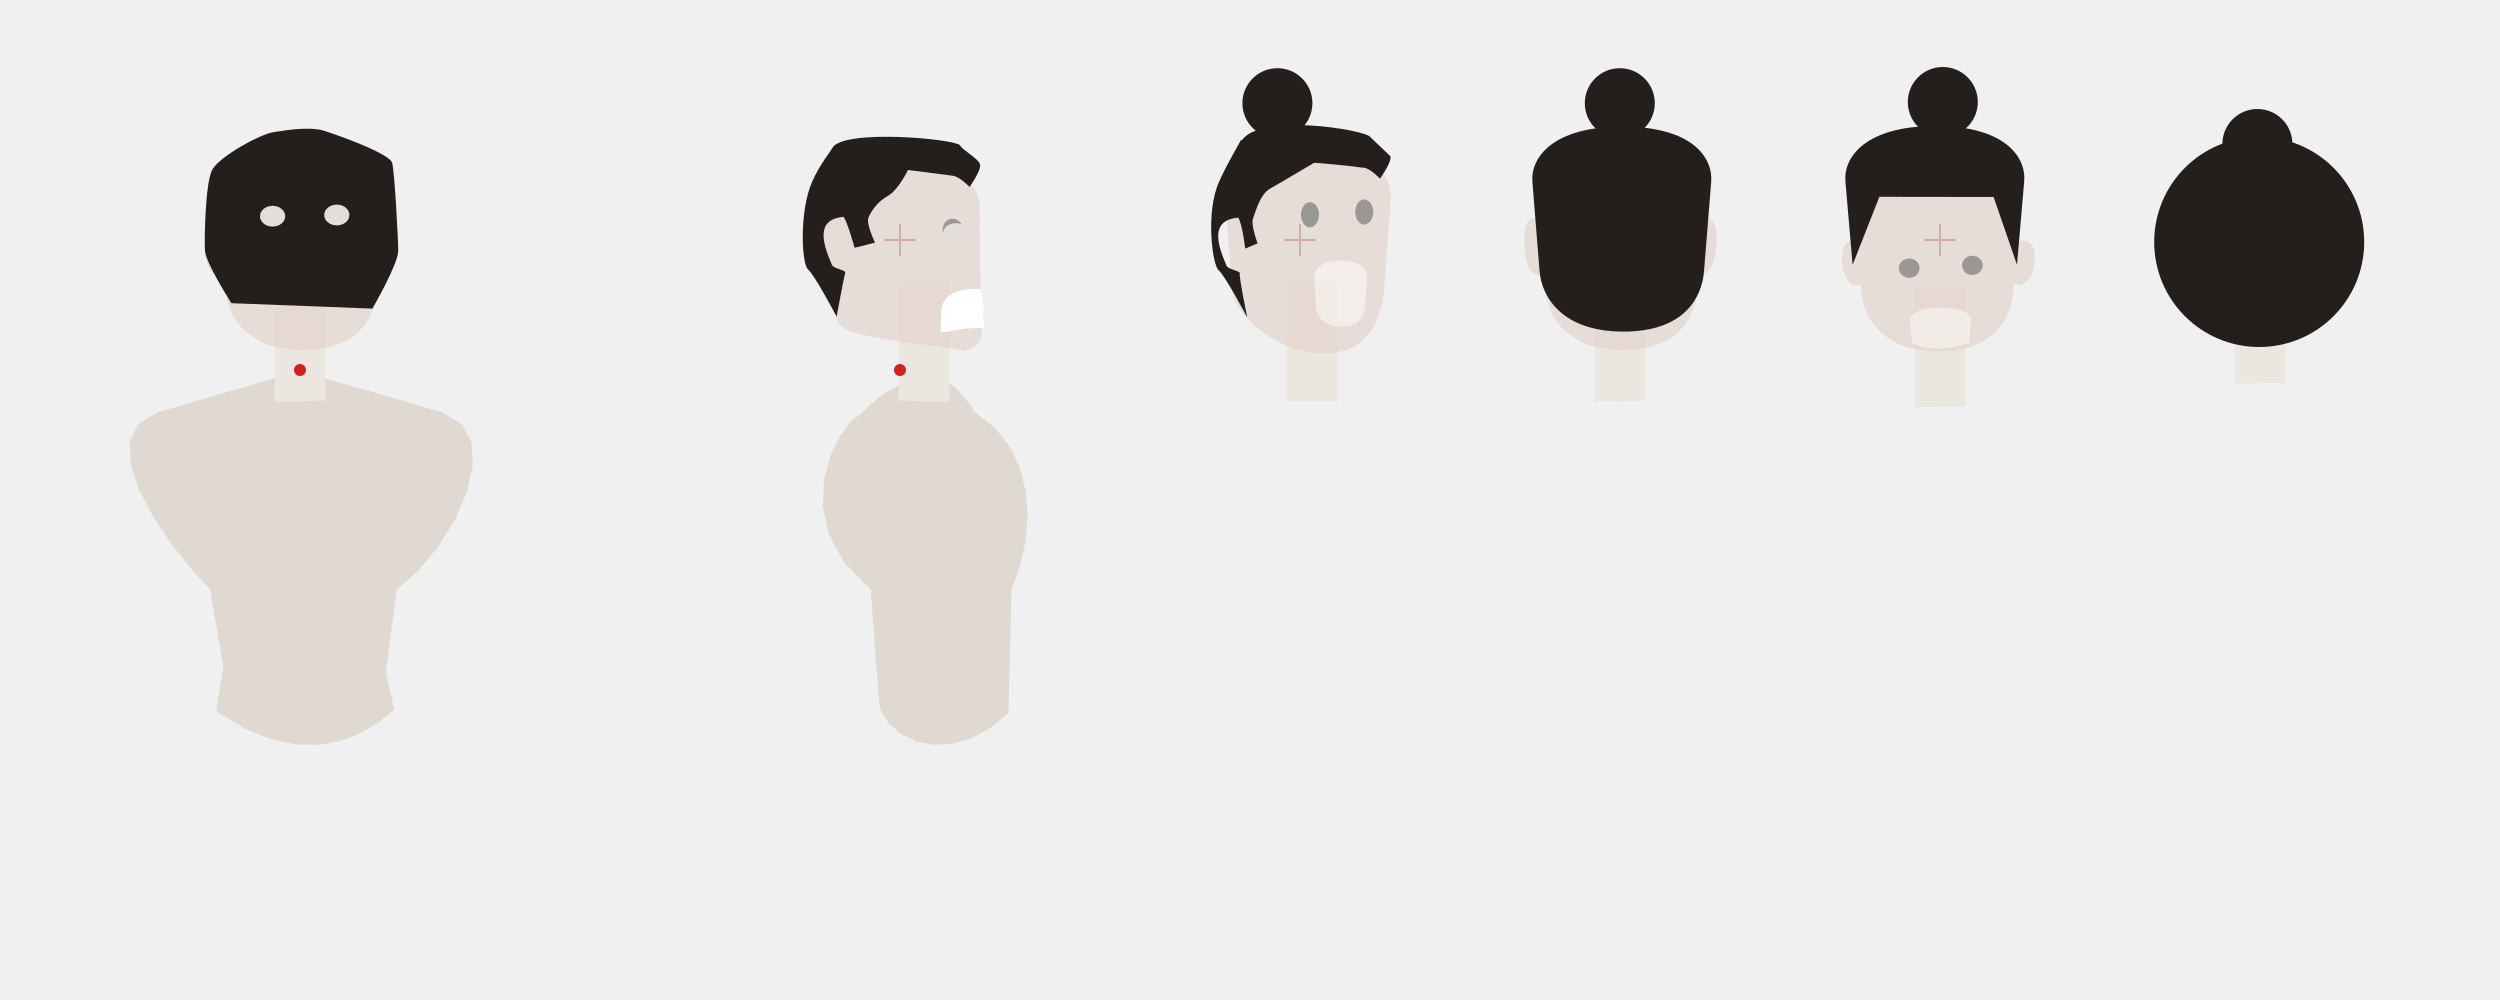
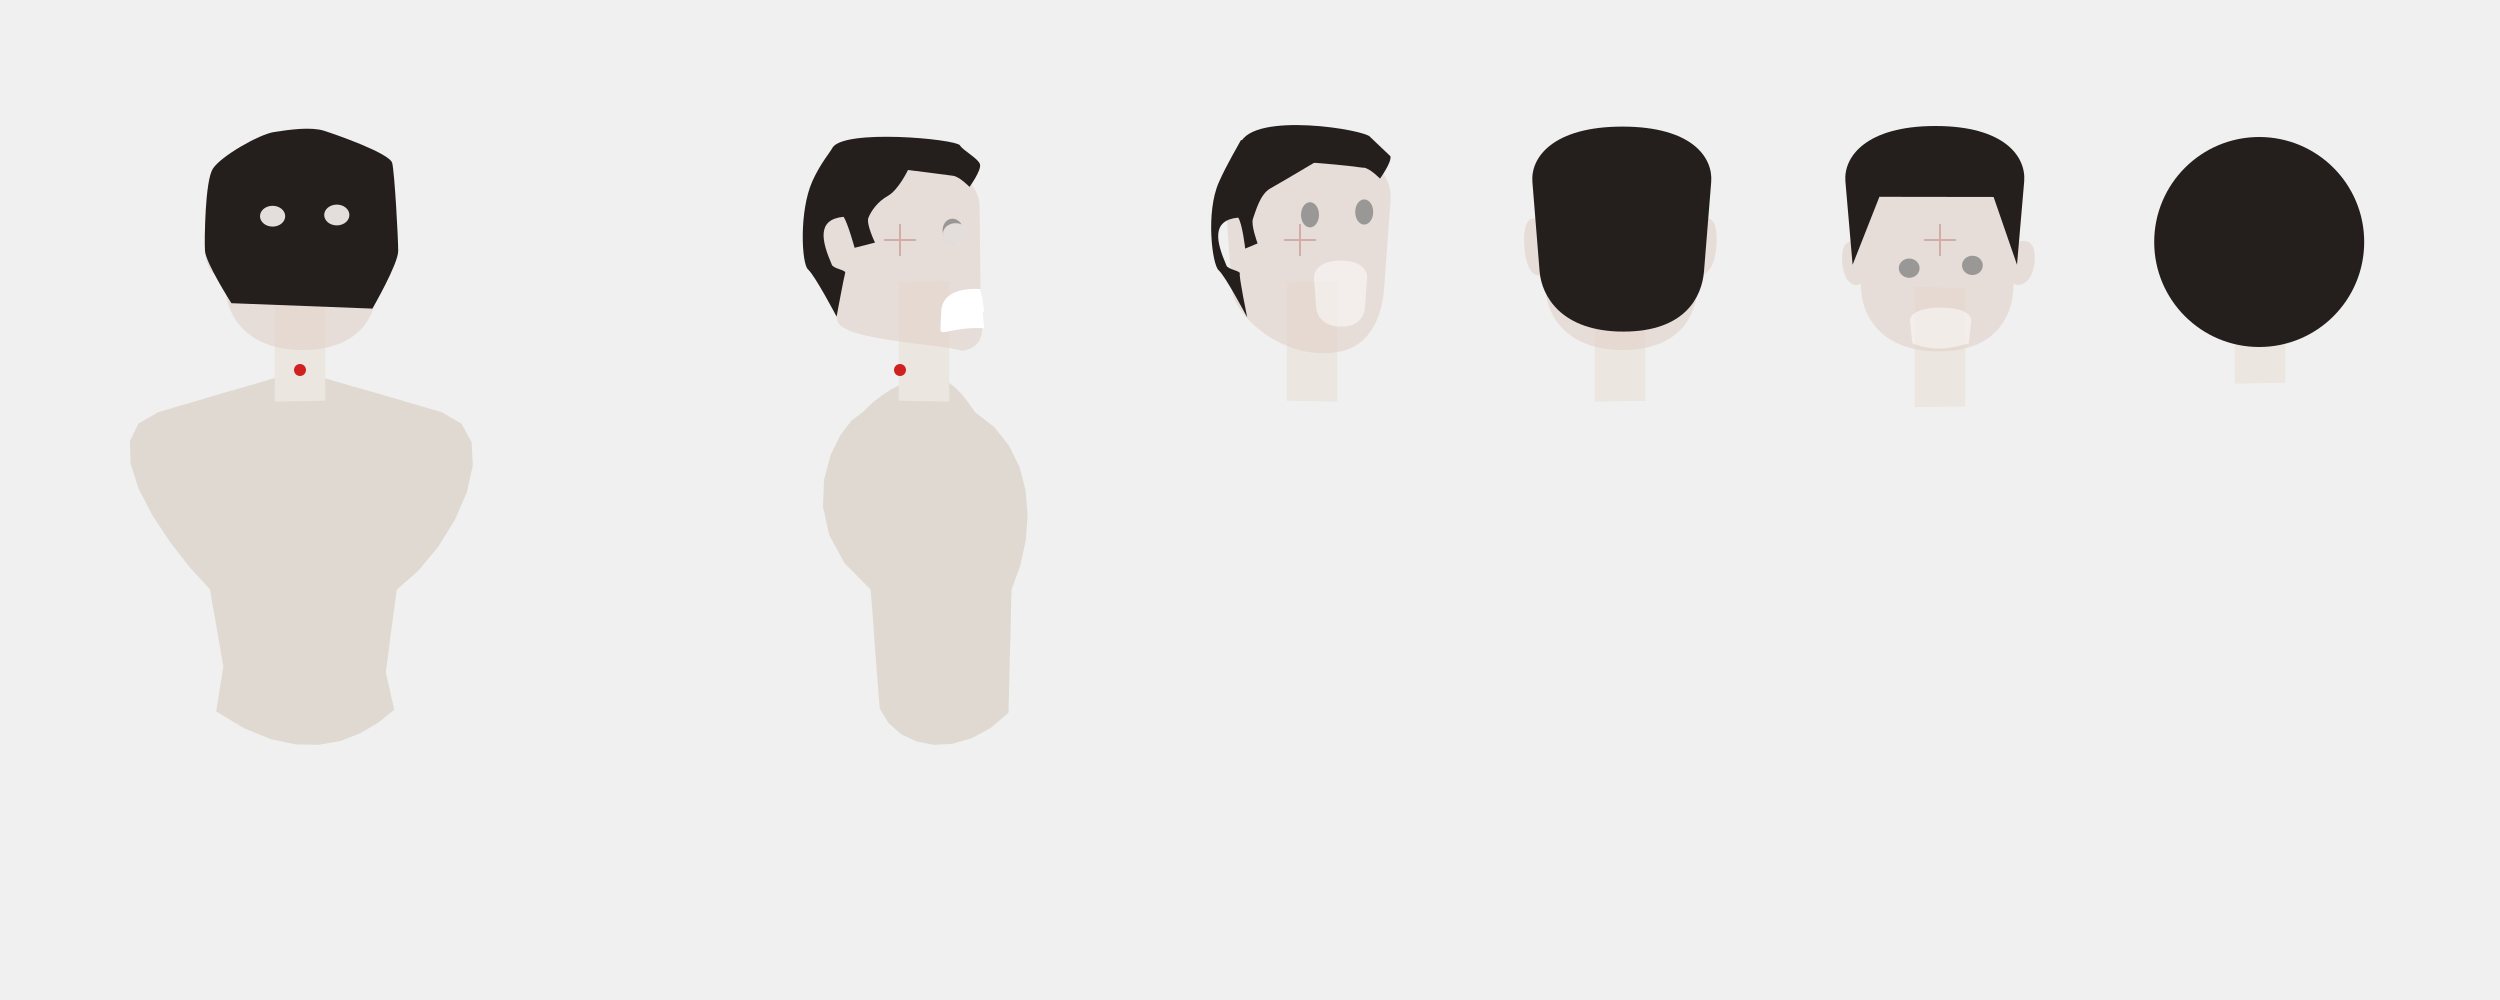
- <svg xmlns="http://www.w3.org/2000/svg" width="2500" height="1000" viewBox="-1.5 -1.2 12.5 5">
-   <g>
-     <g opacity="0.7">
-       <path d="M-0.709 0.861L-0.621 0.835L-0.532 0.809L-0.444 0.783L-0.356 0.757L-0.268 0.732L-0.18 0.706L-0.092 0.68L-0.004 0.654L0.085 0.68L0.174 0.706L0.263 0.732L0.353 0.757L0.442 0.783L0.531 0.809L0.62 0.835L0.709 0.861L0.808 0.919L0.858 1.011L0.864 1.129L0.834 1.262L0.774 1.4L0.691 1.534L0.592 1.653L0.484 1.748L0.477 1.8L0.47 1.851L0.463 1.903L0.456 1.955L0.449 2.006L0.443 2.058L0.436 2.109L0.429 2.161L0.434 2.184L0.439 2.208L0.445 2.232L0.45 2.255L0.455 2.279L0.461 2.302L0.466 2.326L0.471 2.349L0.39 2.414L0.3 2.467L0.202 2.505L0.094 2.524L-0.021 2.522L-0.145 2.496L-0.278 2.442L-0.419 2.357L-0.415 2.329L-0.41 2.301L-0.406 2.272L-0.401 2.244L-0.397 2.216L-0.392 2.188L-0.388 2.16L-0.383 2.132L-0.392 2.084L-0.4 2.036L-0.409 1.987L-0.417 1.939L-0.425 1.891L-0.434 1.843L-0.442 1.795L-0.45 1.747L-0.549 1.639L-0.647 1.514L-0.736 1.38L-0.806 1.246L-0.847 1.119L-0.851 1.007L-0.808 0.918Z" fill="#d9cfc4" />
-       <path d="M-0.126 0.808L-0.126 0.733L-0.126 0.657L-0.126 0.582L-0.126 0.507L-0.126 0.432L-0.126 0.357L-0.126 0.282L-0.126 0.207L-0.095 0.207L-0.063 0.208L-0.032 0.209L0 0.21L0.032 0.211L0.063 0.212L0.095 0.213L0.126 0.214L0.126 0.287L0.126 0.361L0.126 0.435L0.126 0.509L0.126 0.582L0.126 0.656L0.126 0.73L0.126 0.804L0.095 0.804L0.063 0.805L0.032 0.805L0 0.806L-0.032 0.806L-0.063 0.807L-0.095 0.807Z" fill="#e8e1d9" />
-       <path d="M-0.08 0H0.08M0 -0.08V0.08" stroke="#b04040" stroke-width="0.01" fill="none" />
-       <g opacity="0.6">
-         <g>
-           <path style="fill:#d9c3b6;stroke-width:0.015" d="m 0.014,0.55 c 0.288,0 0.364,-0.177 0.373,-0.301 l 0.033,-0.447 c 0.009,-0.123 -0.089,-0.277 -0.41,-0.277 -0.321,0 -0.425,0.154 -0.416,0.277 l 0.033,0.447 c 0.009,0.123 0.099,0.301 0.387,0.301 z" />
-           <path style="fill:#d9c3b6;fill-opacity:1;stroke-width:0.015" d="m 0.37,0.156 0.003,-0.246 c 5.574e-4,-0.002 0.121,-0.091 0.11,0.111 -0.01,0.166 -0.095,0.175 -0.113,0.135 z" />
-           <path style="fill:#d9c3b6;fill-opacity:1;stroke-width:0.015" d="m -0.378,0.156 -0.003,-0.246 c -5.575e-4,-0.002 -0.11,-0.085 -0.098,0.117 0.01,0.166 0.083,0.169 0.101,0.129 z" />
-         </g>
-         <g>
-           <ellipse style="fill:#241f1c;stroke-width:0.015" cx="-0.144" cy="-0.126" rx="0.052" ry="0.063" />
-           <ellipse style="fill:#241f1c;stroke-width:0.015" cx="0.172" cy="-0.14" rx="0.052" ry="0.063" />
-         </g>
-       </g>
-     </g>
-     <g />
-     <g />
-     <g>
-       <path style="fill:#241f1c;fill-opacity:1;stroke-width:0.015" d="m -0.343,0.316 c 0,0 -0.129,-0.202 -0.132,-0.262 -0.003,-0.059 0,-0.348 0.039,-0.41 0.039,-0.062 0.23,-0.172 0.307,-0.184 0.077,-0.012 0.184,-0.027 0.25,-0.006 0.065,0.021 0.328,0.113 0.34,0.161 0.012,0.048 0.03,0.375 0.03,0.44 0,0.065 -0.129,0.288 -0.129,0.288" />
-     </g>
-     <g>
-       <ellipse style="fill:#e3dedb;stroke-width:0.015" cx="-0.119" cy="-0.137" rx="0.052" ry="0.063" transform="matrix(0,1,1,0,0,0)" />
-       <ellipse style="fill:#e3dedb;stroke-width:0.015" cx="0.125" cy="0.184" rx="0.052" ry="0.063" transform="rotate(-90)" />
-     </g>
-     <g />
-     <g>
-       <circle cx="0" cy="0.65" r="0.03" fill="#d02020" />
-     </g>
-   </g>
-   <g transform="translate(3 0)">
-     <g opacity="0.7">
-       <path d="M0.375 0.861L0.364 0.845L0.348 0.822L0.328 0.795L0.303 0.765L0.273 0.735L0.236 0.707L0.193 0.681L0.142 0.66L0.115 0.674L0.082 0.687L0.044 0.703L0.002 0.723L-0.044 0.747L-0.091 0.777L-0.139 0.815L-0.187 0.861L-0.242 0.902L-0.299 0.977L-0.348 1.078L-0.38 1.2L-0.385 1.334L-0.354 1.475L-0.278 1.615L-0.147 1.748L-0.143 1.797L-0.139 1.847L-0.135 1.898L-0.131 1.95L-0.128 2.003L-0.124 2.056L-0.12 2.108L-0.116 2.161L-0.114 2.184L-0.112 2.208L-0.11 2.231L-0.109 2.254L-0.107 2.277L-0.105 2.299L-0.103 2.321L-0.101 2.343L-0.057 2.416L0.006 2.471L0.082 2.507L0.169 2.524L0.262 2.519L0.358 2.491L0.453 2.44L0.543 2.363L0.543 2.331L0.544 2.299L0.545 2.269L0.545 2.24L0.546 2.212L0.547 2.185L0.547 2.158L0.548 2.132L0.549 2.087L0.55 2.042L0.552 1.997L0.553 1.952L0.554 1.904L0.555 1.855L0.556 1.803L0.558 1.747L0.602 1.626L0.629 1.5L0.638 1.375L0.628 1.252L0.598 1.136L0.546 1.03L0.473 0.937Z" fill="#d9cfc4" />
-       <path d="M0.246 0.808L0.246 0.733L0.246 0.657L0.246 0.582L0.246 0.507L0.246 0.432L0.246 0.357L0.246 0.282L0.246 0.207L0.215 0.207L0.183 0.208L0.152 0.209L0.12 0.21L0.088 0.211L0.057 0.212L0.025 0.213L-0.006 0.214L-0.006 0.287L-0.006 0.361L-0.006 0.435L-0.006 0.509L-0.006 0.582L-0.006 0.656L-0.006 0.73L-0.006 0.804L0.025 0.804L0.057 0.805L0.088 0.805L0.12 0.806L0.152 0.806L0.183 0.807L0.215 0.807Z" fill="#e8e1d9" />
-       <path d="M-0.08 0H0.08M0 -0.08V0.08" stroke="#b04040" stroke-width="0.01" fill="none" />
-       <g opacity="0.6">
-         <g>
-           <path style="fill:#d9c3b6;stroke-width:0.015" d="m 0.311,0.554 c 0.14,-0.024 0.094,-0.142 0.092,-0.275 l -0.005,-0.443 c -0.001,-0.124 -0.132,-0.259 -0.449,-0.208 -0.317,0.051 -0.395,0.22 -0.366,0.34 l 0.104,0.436 c 0.024,0.1 0.513,0.114 0.624,0.15 z" />
-         </g>
-         <g>
-           <ellipse style="fill:#241f1c;stroke-width:0.015" cx="0.269" cy="-0.002" rx="0.052" ry="0.062" transform="rotate(-9.201606)" />
-         </g>
-       </g>
-     </g>
-     <g />
-     <g />
-     <g />
-     <g>
-       <ellipse style="fill:#e3dedb;stroke-width:0.015" cx="-0.032" cy="0.278" rx="0.052" ry="0.063" transform="matrix(0,1,1,0,0,0)" />
-     </g>
-     <g>
-       <g transform="translate(0.05393187,0.01359519)" style="fill:#ffffff">
-         <path style="fill:#ffffff;fill-opacity:1;stroke-width:0.015" d="M 0.367,0.346 0.356,0.267 c -0.126,-0.002 -0.166,0.009 -0.161,0.018 l 0.017,0.034 c 0.005,0.009 0.042,0.024 0.155,0.026 z" />
-       </g>
-     </g>
-     <g>
-       <g>
-         <path style="fill:#ffffff;fill-opacity:1;stroke-width:0.015" d="m 0.416,0.399 -0.01,-0.138 c -0.111,-0.004 -0.146,0.015 -0.142,0.032 l 0.015,0.061 c 0.004,0.017 0.037,0.042 0.137,0.046 z" />
-       </g>
-     </g>
-     <g>
-       <g>
-         <path style="fill:#ffffff;fill-opacity:1;stroke-width:0.015" d="M 0.421,0.442 0.402,0.245 C 0.222,0.236 0.207,0.325 0.206,0.36 l -0.004,0.088 c 0.003,0.035 0.058,-0.014 0.219,-0.007 z" />
-       </g>
-     </g>
-     <g>
-       <path style="fill:#241f1c;fill-opacity:1;stroke-width:0.015" d="m 0.348,-0.266 c 0,0 0.06,-0.083 0.052,-0.112 -0.007,-0.029 -0.086,-0.07 -0.1,-0.095 -0.018,-0.032 -0.588,-0.085 -0.639,0.014 -0.01,0.02 -0.06,0.077 -0.1,0.167 -0.066,0.15 -0.053,0.411 -0.021,0.439 0.034,0.029 0.143,0.236 0.143,0.236 0,0 0.038,-0.205 0.043,-0.219 0.005,-0.014 -0.062,-0.021 -0.067,-0.041 -0.05,-0.116 -0.078,-0.226 0.059,-0.239 0.021,0.031 0.055,0.155 0.055,0.155 l 0.102,-0.026 c 0,0 -0.045,-0.093 -0.033,-0.124 0.012,-0.031 0.045,-0.081 0.098,-0.11 0.052,-0.029 0.1,-0.129 0.1,-0.129 0,0 0.193,0.024 0.226,0.029 0.033,0.005 0.081,0.055 0.081,0.055 z" />
-     </g>
-     <g>
-       <circle cx="0" cy="0.65" r="0.03" fill="#d02020" />
+ <svg xmlns="http://www.w3.org/2000/svg" width="2500" height="1000" viewBox="-1.5 -1.2 12.5 5" version="1.1" id="svg246">
+   <defs id="defs250" />
+   <g id="g46">
+     <g opacity="0.7" id="g24">
+       <path d="M-0.709 0.861L-0.621 0.835L-0.532 0.809L-0.444 0.783L-0.356 0.757L-0.268 0.732L-0.18 0.706L-0.092 0.68L-0.004 0.654L0.085 0.68L0.174 0.706L0.263 0.732L0.353 0.757L0.442 0.783L0.531 0.809L0.62 0.835L0.709 0.861L0.808 0.919L0.858 1.011L0.864 1.129L0.834 1.262L0.774 1.4L0.691 1.534L0.592 1.653L0.484 1.748L0.477 1.8L0.47 1.851L0.463 1.903L0.456 1.955L0.449 2.006L0.443 2.058L0.436 2.109L0.429 2.161L0.434 2.184L0.439 2.208L0.445 2.232L0.45 2.255L0.455 2.279L0.461 2.302L0.466 2.326L0.471 2.349L0.39 2.414L0.3 2.467L0.202 2.505L0.094 2.524L-0.021 2.522L-0.145 2.496L-0.278 2.442L-0.419 2.357L-0.415 2.329L-0.41 2.301L-0.406 2.272L-0.401 2.244L-0.397 2.216L-0.392 2.188L-0.388 2.16L-0.383 2.132L-0.392 2.084L-0.4 2.036L-0.409 1.987L-0.417 1.939L-0.425 1.891L-0.434 1.843L-0.442 1.795L-0.45 1.747L-0.549 1.639L-0.647 1.514L-0.736 1.38L-0.806 1.246L-0.847 1.119L-0.851 1.007L-0.808 0.918Z" fill="#d9cfc4" id="path2" />
+       <path d="M-0.126 0.808L-0.126 0.733L-0.126 0.657L-0.126 0.582L-0.126 0.507L-0.126 0.432L-0.126 0.357L-0.126 0.282L-0.126 0.207L-0.095 0.207L-0.063 0.208L-0.032 0.209L0 0.21L0.032 0.211L0.063 0.212L0.095 0.213L0.126 0.214L0.126 0.287L0.126 0.361L0.126 0.435L0.126 0.509L0.126 0.582L0.126 0.656L0.126 0.73L0.126 0.804L0.095 0.804L0.063 0.805L0.032 0.805L0 0.806L-0.032 0.806L-0.063 0.807L-0.095 0.807Z" fill="#e8e1d9" id="path4" />
+       <path d="M-0.08 0H0.08M0 -0.08V0.08" stroke="#b04040" stroke-width="0.01" fill="none" id="path6" />
+       <g opacity="0.6" id="g22">
+         <g id="g14">
+           <path style="fill:#d9c3b6;stroke-width:0.015" d="m 0.014,0.55 c 0.288,0 0.364,-0.177 0.373,-0.301 l 0.033,-0.447 c 0.009,-0.123 -0.089,-0.277 -0.41,-0.277 -0.321,0 -0.425,0.154 -0.416,0.277 l 0.033,0.447 c 0.009,0.123 0.099,0.301 0.387,0.301 z" id="path8" />
+           <path style="fill:#d9c3b6;fill-opacity:1;stroke-width:0.015" d="m 0.37,0.156 0.003,-0.246 c 5.574e-4,-0.002 0.121,-0.091 0.11,0.111 -0.01,0.166 -0.095,0.175 -0.113,0.135 z" id="path10" />
+           <path style="fill:#d9c3b6;fill-opacity:1;stroke-width:0.015" d="m -0.378,0.156 -0.003,-0.246 c -5.575e-4,-0.002 -0.11,-0.085 -0.098,0.117 0.01,0.166 0.083,0.169 0.101,0.129 z" id="path12" />
+         </g>
+         <g id="g20">
+           <ellipse style="fill:#241f1c;stroke-width:0.015" cx="-0.144" cy="-0.126" rx="0.052" ry="0.063" id="ellipse16" />
+           <ellipse style="fill:#241f1c;stroke-width:0.015" cx="0.172" cy="-0.14" rx="0.052" ry="0.063" id="ellipse18" />
+         </g>
+       </g>
+     </g>
+     <g id="g26" />
+     <g id="g28" />
+     <g id="g32">
+       <path style="fill:#241f1c;fill-opacity:1;stroke-width:0.015" d="m -0.343,0.316 c 0,0 -0.129,-0.202 -0.132,-0.262 -0.003,-0.059 0,-0.348 0.039,-0.41 0.039,-0.062 0.23,-0.172 0.307,-0.184 0.077,-0.012 0.184,-0.027 0.25,-0.006 0.065,0.021 0.328,0.113 0.34,0.161 0.012,0.048 0.03,0.375 0.03,0.44 0,0.065 -0.129,0.288 -0.129,0.288" id="path30" />
+     </g>
+     <g id="g38">
+       <ellipse style="fill:#e3dedb;stroke-width:0.015" cx="-0.119" cy="-0.137" rx="0.052" ry="0.063" transform="matrix(0,1,1,0,0,0)" id="ellipse34" />
+       <ellipse style="fill:#e3dedb;stroke-width:0.015" cx="0.125" cy="0.184" rx="0.052" ry="0.063" transform="rotate(-90)" id="ellipse36" />
+     </g>
+     <g id="g40" />
+     <g id="g44">
+       <circle cx="0" cy="0.65" r="0.03" fill="#d02020" id="circle42" />
+     </g>
+   </g>
+   <g transform="translate(3 0)" id="g102">
+     <g opacity="0.7" id="g64">
+       <path d="M0.375 0.861L0.364 0.845L0.348 0.822L0.328 0.795L0.303 0.765L0.273 0.735L0.236 0.707L0.193 0.681L0.142 0.66L0.115 0.674L0.082 0.687L0.044 0.703L0.002 0.723L-0.044 0.747L-0.091 0.777L-0.139 0.815L-0.187 0.861L-0.242 0.902L-0.299 0.977L-0.348 1.078L-0.38 1.2L-0.385 1.334L-0.354 1.475L-0.278 1.615L-0.147 1.748L-0.143 1.797L-0.139 1.847L-0.135 1.898L-0.131 1.95L-0.128 2.003L-0.124 2.056L-0.12 2.108L-0.116 2.161L-0.114 2.184L-0.112 2.208L-0.11 2.231L-0.109 2.254L-0.107 2.277L-0.105 2.299L-0.103 2.321L-0.101 2.343L-0.057 2.416L0.006 2.471L0.082 2.507L0.169 2.524L0.262 2.519L0.358 2.491L0.453 2.44L0.543 2.363L0.543 2.331L0.544 2.299L0.545 2.269L0.545 2.24L0.546 2.212L0.547 2.185L0.547 2.158L0.548 2.132L0.549 2.087L0.55 2.042L0.552 1.997L0.553 1.952L0.554 1.904L0.555 1.855L0.556 1.803L0.558 1.747L0.602 1.626L0.629 1.5L0.638 1.375L0.628 1.252L0.598 1.136L0.546 1.03L0.473 0.937Z" fill="#d9cfc4" id="path48" />
+       <path d="M0.246 0.808L0.246 0.733L0.246 0.657L0.246 0.582L0.246 0.507L0.246 0.432L0.246 0.357L0.246 0.282L0.246 0.207L0.215 0.207L0.183 0.208L0.152 0.209L0.12 0.21L0.088 0.211L0.057 0.212L0.025 0.213L-0.006 0.214L-0.006 0.287L-0.006 0.361L-0.006 0.435L-0.006 0.509L-0.006 0.582L-0.006 0.656L-0.006 0.73L-0.006 0.804L0.025 0.804L0.057 0.805L0.088 0.805L0.12 0.806L0.152 0.806L0.183 0.807L0.215 0.807Z" fill="#e8e1d9" id="path50" />
+       <path d="M-0.08 0H0.08M0 -0.08V0.08" stroke="#b04040" stroke-width="0.01" fill="none" id="path52" />
+       <g opacity="0.6" id="g62">
+         <g id="g56">
+           <path style="fill:#d9c3b6;stroke-width:0.015" d="m 0.311,0.554 c 0.14,-0.024 0.094,-0.142 0.092,-0.275 l -0.005,-0.443 c -0.001,-0.124 -0.132,-0.259 -0.449,-0.208 -0.317,0.051 -0.395,0.22 -0.366,0.34 l 0.104,0.436 c 0.024,0.1 0.513,0.114 0.624,0.15 z" id="path54" />
+         </g>
+         <g id="g60">
+           <ellipse style="fill:#241f1c;stroke-width:0.015" cx="0.269" cy="-0.002" rx="0.052" ry="0.062" transform="rotate(-9.201606)" id="ellipse58" />
+         </g>
+       </g>
+     </g>
+     <g id="g66" />
+     <g id="g68" />
+     <g id="g70" />
+     <g id="g74">
+       <ellipse style="fill:#e3dedb;stroke-width:0.015" cx="-0.032" cy="0.278" rx="0.052" ry="0.063" transform="matrix(0,1,1,0,0,0)" id="ellipse72" />
+     </g>
+     <g id="g80">
+       <g transform="translate(0.05393187,0.01359519)" style="fill:#ffffff" id="g78">
+         <path style="fill:#ffffff;fill-opacity:1;stroke-width:0.015" d="M 0.367,0.346 0.356,0.267 c -0.126,-0.002 -0.166,0.009 -0.161,0.018 l 0.017,0.034 c 0.005,0.009 0.042,0.024 0.155,0.026 z" id="path76" />
+       </g>
+     </g>
+     <g id="g86">
+       <g id="g84">
+         <path style="fill:#ffffff;fill-opacity:1;stroke-width:0.015" d="m 0.416,0.399 -0.01,-0.138 c -0.111,-0.004 -0.146,0.015 -0.142,0.032 l 0.015,0.061 c 0.004,0.017 0.037,0.042 0.137,0.046 z" id="path82" />
+       </g>
+     </g>
+     <g id="g92">
+       <g id="g90">
+         <path style="fill:#ffffff;fill-opacity:1;stroke-width:0.015" d="M 0.421,0.442 0.402,0.245 C 0.222,0.236 0.207,0.325 0.206,0.36 l -0.004,0.088 c 0.003,0.035 0.058,-0.014 0.219,-0.007 z" id="path88" />
+       </g>
+     </g>
+     <g id="g96">
+       <path style="fill:#241f1c;fill-opacity:1;stroke-width:0.015" d="m 0.348,-0.266 c 0,0 0.06,-0.083 0.052,-0.112 -0.007,-0.029 -0.086,-0.07 -0.1,-0.095 -0.018,-0.032 -0.588,-0.085 -0.639,0.014 -0.01,0.02 -0.06,0.077 -0.1,0.167 -0.066,0.15 -0.053,0.411 -0.021,0.439 0.034,0.029 0.143,0.236 0.143,0.236 0,0 0.038,-0.205 0.043,-0.219 0.005,-0.014 -0.062,-0.021 -0.067,-0.041 -0.05,-0.116 -0.078,-0.226 0.059,-0.239 0.021,0.031 0.055,0.155 0.055,0.155 l 0.102,-0.026 c 0,0 -0.045,-0.093 -0.033,-0.124 0.012,-0.031 0.045,-0.081 0.098,-0.11 0.052,-0.029 0.1,-0.129 0.1,-0.129 0,0 0.193,0.024 0.226,0.029 0.033,0.005 0.081,0.055 0.081,0.055 z" id="path94" />
+     </g>
+     <g id="g100">
+       <circle cx="0" cy="0.65" r="0.03" fill="#d02020" id="circle98" />
    </g>
  </g>
  <g id="quarter" transform="translate(5 0)" style="color:#7c1d1d">
    <g opacity="0.7" id="g2333">
-       <path d="M0.186 0.808L0.186 0.733L0.186 0.657L0.186 0.582L0.186 0.507L0.186 0.432L0.186 0.357L0.186 0.282L0.186 0.207L0.155 0.207L0.123 0.208L0.092 0.209L0.06 0.21L0.028 0.211L-0.003 0.212L-0.035 0.213L-0.066 0.214L-0.066 0.287L-0.066 0.361L-0.066 0.435L-0.066 0.509L-0.066 0.582L-0.066 0.656L-0.066 0.73L-0.066 0.804L-0.035 0.804L-0.003 0.805L0.028 0.805L0.06 0.806L0.092 0.806L0.123 0.807L0.155 0.807Z" fill="#e8e1d9" />
-       <path d="M-0.08 0H0.08M0 -0.08V0.08" stroke="#b04040" stroke-width="0.01" fill="none" />
-       <g opacity="0.6">
-         <g>
-           <path style="fill:#d9c3b6;stroke-width:0.015" d="M 0.195,0.559 C 0.358,0.53 0.411,0.368 0.42,0.249 l 0.033,-0.447 C 0.462,-0.321 0.364,-0.475 0.043,-0.475 c -0.321,0 -0.425,0.154 -0.416,0.277 l 0.033,0.447 c 0.009,0.123 0.252,0.361 0.535,0.31 z" />
-         </g>
-         <g>
-           <g transform="translate(-0.01)">
-             <g transform="matrix(0.866,0,0,1,0.1821,0)">
-               <g>
-                 <ellipse style="fill:#241f1c;stroke-width:0.015" cx="0.172" cy="-0.14" rx="0.052" ry="0.063" />
-               </g>
-             </g>
-           </g>
-           <g transform="translate(-0.01)">
-             <g transform="matrix(0.866,0,0,1,0.1847,0)">
-               <g>
-                 <ellipse style="fill:#241f1c;stroke-width:0.015" cx="-0.144" cy="-0.126" rx="0.052" ry="0.063" />
+       <path d="M0.186 0.808L0.186 0.733L0.186 0.657L0.186 0.582L0.186 0.507L0.186 0.432L0.186 0.357L0.186 0.282L0.186 0.207L0.155 0.207L0.123 0.208L0.092 0.209L0.06 0.21L0.028 0.211L-0.003 0.212L-0.035 0.213L-0.066 0.214L-0.066 0.287L-0.066 0.361L-0.066 0.435L-0.066 0.509L-0.066 0.582L-0.066 0.656L-0.066 0.73L-0.066 0.804L-0.035 0.804L-0.003 0.805L0.028 0.805L0.06 0.806L0.092 0.806L0.123 0.807L0.155 0.807Z" fill="#e8e1d9" id="path104" />
+       <path d="M-0.08 0H0.08M0 -0.08V0.08" stroke="#b04040" stroke-width="0.01" fill="none" id="path106" />
+       <g opacity="0.6" id="g130">
+         <g id="g110">
+           <path style="fill:#d9c3b6;stroke-width:0.015" d="M 0.195,0.559 C 0.358,0.53 0.411,0.368 0.42,0.249 l 0.033,-0.447 C 0.462,-0.321 0.364,-0.475 0.043,-0.475 c -0.321,0 -0.425,0.154 -0.416,0.277 l 0.033,0.447 c 0.009,0.123 0.252,0.361 0.535,0.31 z" id="path108" />
+         </g>
+         <g id="g128">
+           <g transform="translate(-0.01)" id="g118">
+             <g transform="matrix(0.866,0,0,1,0.1821,0)" id="g116">
+               <g id="g114">
+                 <ellipse style="fill:#241f1c;stroke-width:0.015" cx="0.172" cy="-0.14" rx="0.052" ry="0.063" id="ellipse112" />
+               </g>
+             </g>
+           </g>
+           <g transform="translate(-0.01)" id="g126">
+             <g transform="matrix(0.866,0,0,1,0.1847,0)" id="g124">
+               <g id="g122">
+                 <ellipse style="fill:#241f1c;stroke-width:0.015" cx="-0.144" cy="-0.126" rx="0.052" ry="0.063" id="ellipse120" />
              </g>
            </g>
          </g>
        </g>
      </g>
    </g>
    <g id="quarter-back" />
    <g id="quarter-over">
      <path style="fill:#241f1c;fill-opacity:1;stroke-width:0.015" d="m 1.705,-0.5 c -0.01,0.02 -0.071,0.121 -0.111,0.212 -0.066,0.15 -0.033,0.411 -0.001,0.439 0.034,0.029 0.143,0.236 0.143,0.236 0,0 -0.042,-0.205 -0.037,-0.219 0.005,-0.014 -0.062,-0.021 -0.067,-0.041 -0.05,-0.116 -0.078,-0.226 0.059,-0.239 0.021,0.031 0.035,0.155 0.035,0.155 l 0.062,-0.026 c 0,0 -0.035,-0.093 -0.023,-0.124 0.012,-0.031 0.034,-0.122 0.087,-0.151 0.052,-0.029 0.225,-0.132 0.225,-0.132" id="path2291-4" transform="translate(-2)" />
      <path style="fill:#241f1c;fill-opacity:1;stroke-width:0.015" d="m 2.319,-0.362 c 0.033,0.005 0.081,0.055 0.081,0.055 0,0 0.06,-0.083 0.052,-0.112 l -0.1,-0.095 c -0.017,-0.037 -0.588,-0.131 -0.651,0.032 l 0.041,0.059 c 0.19,0.033 0.385,0.035 0.576,0.062 z" id="path2020-2" transform="translate(-2)" />
-       <circle style="fill:#241f1c;fill-opacity:1;stroke-width:0.015" cx="1.887" cy="-0.684" r="0.175" id="circle2022-5" transform="translate(-2)" />
-     </g>
-     <g opacity="0.5">
-       <g>
-         <g transform="translate(-0.01)">
-           <g transform="matrix(0.866,0,0,1,0.2016,0)">
-             <g>
-               <path style="fill:#ffffff;fill-opacity:1;stroke-width:0.015" d="m 0.016,0.433 c 0.107,0 0.135,-0.057 0.138,-0.097 l 0.012,-0.144 c 0.003,-0.04 -0.033,-0.089 -0.152,-0.089 -0.119,0 -0.158,0.05 -0.154,0.089 l 0.012,0.144 c 0.003,0.04 0.037,0.097 0.144,0.097 z" />
+     </g>
+     <g opacity="0.5" id="g148">
+       <g id="g146">
+         <g transform="translate(-0.01)" id="g144">
+           <g transform="matrix(0.866,0,0,1,0.2016,0)" id="g142">
+             <g id="g140">
+               <path style="fill:#ffffff;fill-opacity:1;stroke-width:0.015" d="m 0.016,0.433 c 0.107,0 0.135,-0.057 0.138,-0.097 l 0.012,-0.144 c 0.003,-0.04 -0.033,-0.089 -0.152,-0.089 -0.119,0 -0.158,0.05 -0.154,0.089 l 0.012,0.144 c 0.003,0.04 0.037,0.097 0.144,0.097 z" id="path138" />
            </g>
          </g>
        </g>
      </g>
    </g>
  </g>
  <g id="back-view" transform="translate(6.6 0)" style="color:#7c1d1d">
    <g opacity="0.7" id="g2671">
-       <path d="M-0.126 0.808L-0.126 0.733L-0.126 0.657L-0.126 0.582L-0.126 0.507L-0.126 0.432L-0.126 0.357L-0.126 0.282L-0.126 0.207L-0.095 0.207L-0.063 0.208L-0.032 0.209L0 0.21L0.032 0.211L0.063 0.212L0.095 0.213L0.126 0.214L0.126 0.287L0.126 0.361L0.126 0.435L0.126 0.509L0.126 0.582L0.126 0.656L0.126 0.73L0.126 0.804L0.095 0.804L0.063 0.805L0.032 0.805L0 0.806L-0.032 0.806L-0.063 0.807L-0.095 0.807Z" fill="#e8e1d9" />
-       <path d="M-0.08 0H0.08M0 -0.08V0.08" stroke="#b04040" stroke-width="0.01" fill="none" />
-       <g opacity="0.6">
-         <g>
-           <g>
-             <path style="fill:#d9c3b6;stroke-width:0.015" d="m 0.014,0.55 c 0.288,0 0.364,-0.177 0.373,-0.301 l 0.033,-0.447 c 0.009,-0.123 -0.089,-0.277 -0.41,-0.277 -0.321,0 -0.425,0.154 -0.416,0.277 l 0.033,0.447 c 0.009,0.123 0.099,0.301 0.387,0.301 z" />
-             <path style="fill:#d9c3b6;fill-opacity:1;stroke-width:0.015" d="m 0.37,0.156 0.003,-0.246 c 5.574e-4,-0.002 0.121,-0.091 0.11,0.111 -0.01,0.166 -0.095,0.175 -0.113,0.135 z" />
-             <path style="fill:#d9c3b6;fill-opacity:1;stroke-width:0.015" d="m -0.378,0.156 -0.003,-0.246 c -5.575e-4,-0.002 -0.11,-0.085 -0.098,0.117 0.01,0.166 0.083,0.169 0.101,0.129 z" />
+       <path d="M-0.126 0.808L-0.126 0.733L-0.126 0.657L-0.126 0.582L-0.126 0.507L-0.126 0.432L-0.126 0.357L-0.126 0.282L-0.126 0.207L-0.095 0.207L-0.063 0.208L-0.032 0.209L0 0.21L0.032 0.211L0.063 0.212L0.095 0.213L0.126 0.214L0.126 0.287L0.126 0.361L0.126 0.435L0.126 0.509L0.126 0.582L0.126 0.656L0.126 0.73L0.126 0.804L0.095 0.804L0.063 0.805L0.032 0.805L0 0.806L-0.032 0.806L-0.063 0.807L-0.095 0.807Z" fill="#e8e1d9" id="path151" />
+       <path d="M-0.08 0H0.08M0 -0.08V0.08" stroke="#b04040" stroke-width="0.01" fill="none" id="path153" />
+       <g opacity="0.6" id="g165">
+         <g id="g163">
+           <g id="g161">
+             <path style="fill:#d9c3b6;stroke-width:0.015" d="m 0.014,0.55 c 0.288,0 0.364,-0.177 0.373,-0.301 l 0.033,-0.447 c 0.009,-0.123 -0.089,-0.277 -0.41,-0.277 -0.321,0 -0.425,0.154 -0.416,0.277 l 0.033,0.447 c 0.009,0.123 0.099,0.301 0.387,0.301 z" id="path155" />
+             <path style="fill:#d9c3b6;fill-opacity:1;stroke-width:0.015" d="m 0.37,0.156 0.003,-0.246 c 5.574e-4,-0.002 0.121,-0.091 0.11,0.111 -0.01,0.166 -0.095,0.175 -0.113,0.135 z" id="path157" />
+             <path style="fill:#d9c3b6;fill-opacity:1;stroke-width:0.015" d="m -0.378,0.156 -0.003,-0.246 c -5.575e-4,-0.002 -0.11,-0.085 -0.098,0.117 0.01,0.166 0.083,0.169 0.101,0.129 z" id="path159" />
          </g>
        </g>
      </g>
    </g>
    <g id="back-view-over">
-       <circle style="fill:#241f1c;fill-opacity:1;stroke-width:0.015" cx="6.599" cy="-0.684" r="0.175" id="circle1986-5" transform="translate(-6.6)" />
-       <path style="fill:#241f1c;fill-opacity:1;stroke:none;stroke-width:0.015" d="m 6.617,0.458 c 0.311,0 0.393,-0.177 0.403,-0.301 l 0.036,-0.447 c 0.01,-0.123 -0.096,-0.277 -0.444,-0.277 -0.347,0 -0.46,0.154 -0.45,0.277 l 0.036,0.447 c 0.01,0.123 0.108,0.301 0.419,0.301 z" id="path10" transform="translate(-6.6)" />
+       <path style="fill:#241f1c;fill-opacity:1;stroke:none;stroke-width:0.015" d="m 6.617,0.458 c 0.311,0 0.393,-0.177 0.403,-0.301 l 0.036,-0.447 c 0.01,-0.123 -0.096,-0.277 -0.444,-0.277 -0.347,0 -0.46,0.154 -0.45,0.277 l 0.036,0.447 c 0.01,0.123 0.108,0.301 0.419,0.301 z" id="path169" transform="translate(-6.6)" />
    </g>
  </g>
  <g id="front-down" transform="translate(8.2 0)" style="color:#7c1d1d">
    <g opacity="0.7" id="g3020">
-       <path d="M-0.126 0.836L-0.126 0.761L-0.126 0.685L-0.126 0.61L-0.126 0.535L-0.126 0.46L-0.126 0.385L-0.126 0.31L-0.126 0.235L-0.095 0.235L-0.063 0.236L-0.032 0.237L0 0.238L0.032 0.239L0.063 0.24L0.095 0.241L0.126 0.242L0.126 0.315L0.126 0.389L0.126 0.463L0.126 0.537L0.126 0.61L0.126 0.684L0.126 0.758L0.126 0.832L0.095 0.832L0.063 0.833L0.032 0.833L0 0.834L-0.032 0.834L-0.063 0.835L-0.095 0.835Z" fill="#e8e1d9" />
-       <path d="M-0.08 0H0.08M0 -0.08V0.08" stroke="#b04040" stroke-width="0.01" fill="none" />
-       <g opacity="0.6">
-         <g>
-           <g transform="matrix(1,0,0,0.766,-0.01,0.0897)">
-             <g>
-               <path style="fill:#d9c3b6;fill-opacity:1;stroke-width:0.015" d="m -0.378,0.156 -0.003,-0.246 c -5.575e-4,-0.002 -0.11,-0.085 -0.098,0.117 0.01,0.166 0.083,0.169 0.101,0.129 z" />
-             </g>
-           </g>
-           <g transform="matrix(1,0,0,0.766,-0.01,0.0897)">
-             <g>
-               <path style="fill:#d9c3b6;fill-opacity:1;stroke-width:0.015" d="m 0.37,0.156 0.003,-0.246 c 5.574e-4,-0.002 0.121,-0.091 0.11,0.111 -0.01,0.166 -0.095,0.175 -0.113,0.135 z" />
-             </g>
-           </g>
-           <path style="fill:#d9c3b6;stroke-width:0.015" d="m -0.007,0.557 c 0.288,0 0.364,-0.177 0.373,-0.301 l 0.033,-0.447 c 0.009,-0.123 -0.089,-0.277 -0.41,-0.277 -0.321,0 -0.425,0.154 -0.416,0.277 l 0.033,0.447 c 0.009,0.123 0.099,0.301 0.387,0.301 z" />
-         </g>
-         <g>
-           <g transform="translate(-0.01)">
-             <g transform="matrix(1,0,0,0.766,0,0.2374)">
-               <g>
-                 <ellipse style="fill:#241f1c;stroke-width:0.015" cx="-0.144" cy="-0.126" rx="0.052" ry="0.063" />
-               </g>
-             </g>
-           </g>
-           <g transform="translate(-0.01)">
-             <g transform="matrix(1,0,0,0.766,0,0.2341)">
-               <g>
-                 <ellipse style="fill:#241f1c;stroke-width:0.015" cx="0.172" cy="-0.14" rx="0.052" ry="0.063" />
+       <path d="M-0.126 0.836L-0.126 0.761L-0.126 0.685L-0.126 0.61L-0.126 0.535L-0.126 0.46L-0.126 0.385L-0.126 0.31L-0.126 0.235L-0.095 0.235L-0.063 0.236L-0.032 0.237L0 0.238L0.032 0.239L0.063 0.24L0.095 0.241L0.126 0.242L0.126 0.315L0.126 0.389L0.126 0.463L0.126 0.537L0.126 0.61L0.126 0.684L0.126 0.758L0.126 0.832L0.095 0.832L0.063 0.833L0.032 0.833L0 0.834L-0.032 0.834L-0.063 0.835L-0.095 0.835Z" fill="#e8e1d9" id="path173" />
+       <path d="M-0.08 0H0.08M0 -0.08V0.08" stroke="#b04040" stroke-width="0.01" fill="none" id="path175" />
+       <g opacity="0.6" id="g211">
+         <g id="g191">
+           <g transform="matrix(1,0,0,0.766,-0.01,0.0897)" id="g181">
+             <g id="g179">
+               <path style="fill:#d9c3b6;fill-opacity:1;stroke-width:0.015" d="m -0.378,0.156 -0.003,-0.246 c -5.575e-4,-0.002 -0.11,-0.085 -0.098,0.117 0.01,0.166 0.083,0.169 0.101,0.129 z" id="path177" />
+             </g>
+           </g>
+           <g transform="matrix(1,0,0,0.766,-0.01,0.0897)" id="g187">
+             <g id="g185">
+               <path style="fill:#d9c3b6;fill-opacity:1;stroke-width:0.015" d="m 0.37,0.156 0.003,-0.246 c 5.574e-4,-0.002 0.121,-0.091 0.11,0.111 -0.01,0.166 -0.095,0.175 -0.113,0.135 z" id="path183" />
+             </g>
+           </g>
+           <path style="fill:#d9c3b6;stroke-width:0.015" d="m -0.007,0.557 c 0.288,0 0.364,-0.177 0.373,-0.301 l 0.033,-0.447 c 0.009,-0.123 -0.089,-0.277 -0.41,-0.277 -0.321,0 -0.425,0.154 -0.416,0.277 l 0.033,0.447 c 0.009,0.123 0.099,0.301 0.387,0.301 z" id="path189" />
+         </g>
+         <g id="g209">
+           <g transform="translate(-0.01)" id="g199">
+             <g transform="matrix(1,0,0,0.766,0,0.2374)" id="g197">
+               <g id="g195">
+                 <ellipse style="fill:#241f1c;stroke-width:0.015" cx="-0.144" cy="-0.126" rx="0.052" ry="0.063" id="ellipse193" />
+               </g>
+             </g>
+           </g>
+           <g transform="translate(-0.01)" id="g207">
+             <g transform="matrix(1,0,0,0.766,0,0.2341)" id="g205">
+               <g id="g203">
+                 <ellipse style="fill:#241f1c;stroke-width:0.015" cx="0.172" cy="-0.14" rx="0.052" ry="0.063" id="ellipse201" />
              </g>
            </g>
          </g>
        </g>
      </g>
    </g>
    <g id="front-down-back" />
    <g id="front-down-over">
-       <circle style="fill:#241f1c;fill-opacity:1;stroke-width:0.015" cx="8.214" cy="-0.69" r="0.175" id="circle1986-65" transform="translate(-8.2)" />
      <path style="color:#7c1d1d;fill:#241f1c;fill-opacity:1;stroke:none;stroke-width:0.015" d="m 1.297,-0.216 0.571,8.4767e-4 0.117,0.339 0.036,-0.417 C 2.031,-0.416 1.924,-0.57 1.577,-0.57 1.23,-0.57 1.117,-0.416 1.127,-0.293 l 0.036,0.417 z" id="path10-4" transform="translate(-1.6)" />
    </g>
-     <g opacity="0.5">
-       <g>
-         <g transform="translate(-0.01)">
-           <g transform="matrix(1,0,0,0.766,0,0.2592)">
-             <g>
-               <path style="fill:#ffffff;fill-opacity:1;stroke-width:0.015" d="m 0.154,0.336 0.012,-0.144 c 0.003,-0.04 -0.033,-0.089 -0.152,-0.089 -0.119,0 -0.158,0.05 -0.154,0.089 l 0.012,0.144 c 0.106,0.057 0.195,0.033 0.282,0 z" />
+     <g opacity="0.5" id="g228">
+       <g id="g226">
+         <g transform="translate(-0.01)" id="g224">
+           <g transform="matrix(1,0,0,0.766,0,0.2592)" id="g222">
+             <g id="g220">
+               <path style="fill:#ffffff;fill-opacity:1;stroke-width:0.015" d="m 0.154,0.336 0.012,-0.144 c 0.003,-0.04 -0.033,-0.089 -0.152,-0.089 -0.119,0 -0.158,0.05 -0.154,0.089 l 0.012,0.144 c 0.106,0.057 0.195,0.033 0.282,0 z" id="path218" />
            </g>
          </g>
        </g>
      </g>
    </g>
  </g>
  <g id="top" transform="translate(9.8 0)" style="color:#7c1d1d">
    <g opacity="0.7" id="g3502">
-       <path d="M-0.126 0.718L-0.126 0.643L-0.126 0.567L-0.126 0.492L-0.126 0.417L-0.126 0.342L-0.126 0.267L-0.126 0.192L-0.126 0.117L-0.095 0.117L-0.063 0.118L-0.032 0.119L0 0.12L0.032 0.121L0.063 0.122L0.095 0.123L0.126 0.124L0.126 0.197L0.126 0.271L0.126 0.345L0.126 0.419L0.126 0.492L0.126 0.566L0.126 0.64L0.126 0.714L0.095 0.714L0.063 0.715L0.032 0.715L0 0.716L-0.032 0.716L-0.063 0.717L-0.095 0.717Z" fill="#e8e1d9" />
-       <path d="M-0.08 0H0.08M0 -0.08V0.08" stroke="#b04040" stroke-width="0.01" fill="none" />
-       <g opacity="0.6">
-         <g>
-           <circle cx="0" cy="0" r="0.5" style="fill:#d9c3b6" />
+       <path d="M-0.126 0.718L-0.126 0.643L-0.126 0.567L-0.126 0.492L-0.126 0.417L-0.126 0.342L-0.126 0.267L-0.126 0.192L-0.126 0.117L-0.095 0.117L-0.063 0.118L-0.032 0.119L0 0.12L0.032 0.121L0.063 0.122L0.095 0.123L0.126 0.124L0.126 0.197L0.126 0.271L0.126 0.345L0.126 0.419L0.126 0.492L0.126 0.566L0.126 0.64L0.126 0.714L0.095 0.714L0.063 0.715L0.032 0.715L0 0.716L-0.032 0.716L-0.063 0.717L-0.095 0.717Z" fill="#e8e1d9" id="path231" />
+       <path d="M-0.08 0H0.08M0 -0.08V0.08" stroke="#b04040" stroke-width="0.01" fill="none" id="path233" />
+       <g opacity="0.6" id="g239">
+         <g id="g237">
+           <circle cx="0" cy="0" r="0.5" style="fill:#d9c3b6" id="circle235" />
        </g>
      </g>
    </g>
    <g id="top-over">
-       <circle style="fill:#241f1c;fill-opacity:1;stroke-width:0.015" cx="9.787" cy="-0.48" r="0.175" id="circle1986-6" transform="translate(-9.8)" />
      <ellipse style="color:#7c1d1d;fill:#241f1c;fill-opacity:1;stroke:none;stroke-width:0.01" id="path5125" cx="3.196" cy="0.01" rx="0.525" ry="0.525" transform="translate(-3.2)" />
    </g>
  </g>
</svg>
